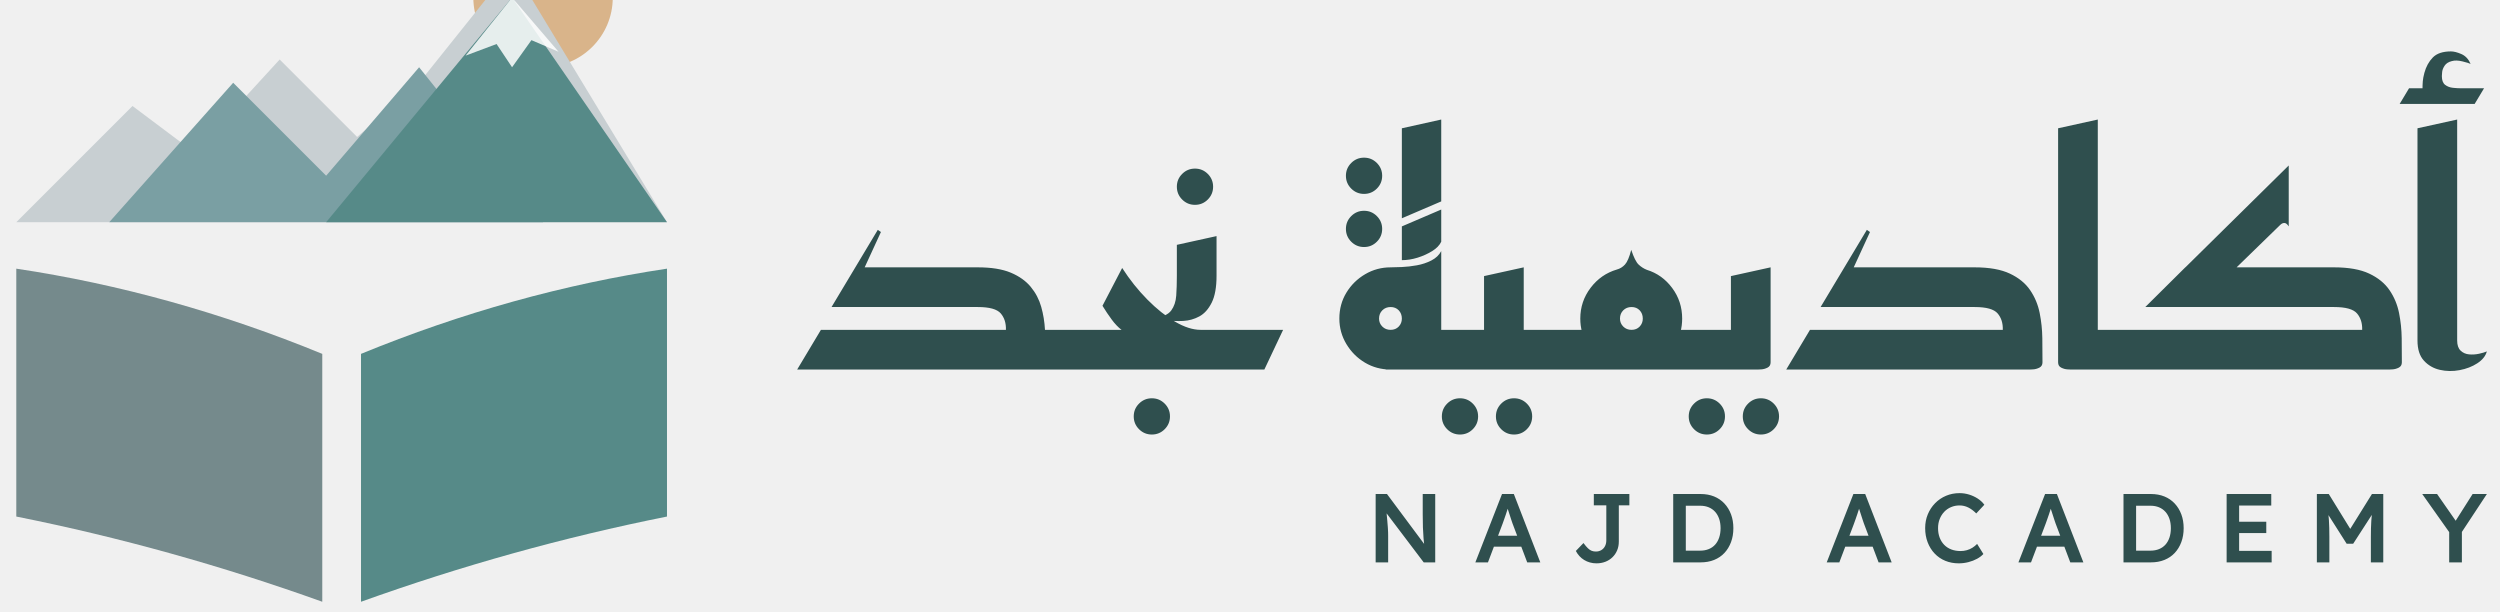
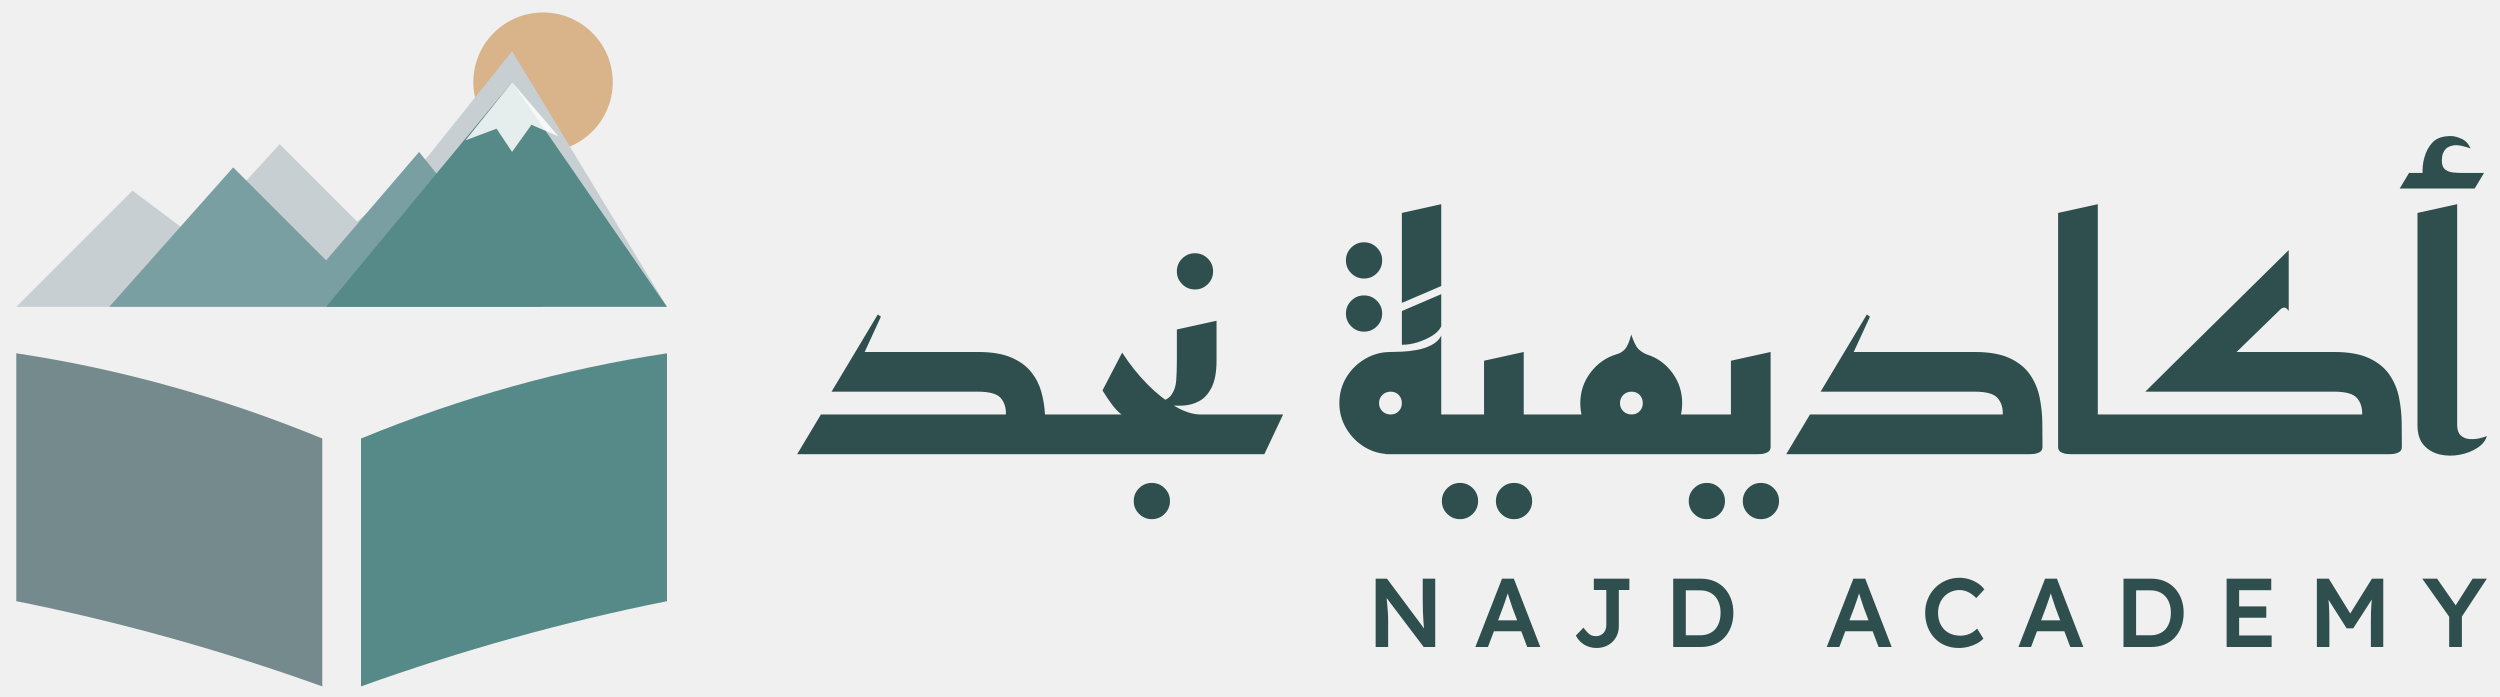
- <svg xmlns="http://www.w3.org/2000/svg" width="768" height="188" viewBox="55 56 768 188">
+ <svg xmlns="http://www.w3.org/2000/svg" width="768" height="214" viewBox="55 30 768 214">
  <g transform="translate(17.17 2.89) scale(2.3797)">
    <circle cx="86" cy="22" r="9" fill="#D9B48A" />
    <path d="M18 51 L33 36 L41 42 L52 30 L62 40 L70 33 L82 18 L102 51 Z" fill="#C8CFD2" />
    <path d="M30 51 L46 33 L58 45 L70 31 L86 51 Z" fill="#7A9FA3" />
    <path d="M58 51 L82 22 L102 51 Z" fill="#568A88" />
    <path d="M82 22 L76 29.5 L80 28 L82 31 L84.5 27.5 L88 29 Z" fill="#fff" opacity=".85" />
    <path d="M57.5 100 Q38 93 18 89 V57 Q38 60 57.5 68 Z" fill="#758A8C" />
    <path d="M62.5 100 Q82 93 102 89 V57 Q82 60 62.5 68 Z" fill="#568A88" />
  </g>
  <path transform="translate(297.49 169.52)" d="M2.4 0.0 9.696 -12.192H66.528Q66.624 -15.264 64.944 -17.232Q63.264 -19.2 57.888 -19.2H12.96L27.168 -42.912L28.128 -42.24L23.136 -31.392H57.888Q64.128 -31.392 68.016 -29.76Q71.904 -28.128 74.16 -25.392Q76.416 -22.656 77.376 -19.248Q78.336 -15.84 78.528 -12.192H90.24V0.0ZM111.36 19.968Q109.056 19.968 107.424 18.336Q105.792 16.704 105.792 14.4Q105.792 12.096 107.424 10.464Q109.056 8.832 111.36 8.832Q113.664 8.832 115.296 10.464Q116.928 12.096 116.928 14.4Q116.928 16.704 115.296 18.336Q113.664 19.968 111.36 19.968ZM86.4 0.0V-12.192H102.048Q100.512 -13.344 99.024 -15.36Q97.536 -17.376 96.192 -19.584L102.24 -31.2Q105.696 -25.824 109.968 -21.504Q114.24 -17.184 118.512 -14.688Q122.784 -12.192 126.336 -12.192H151.68L145.92 0.0ZM124.608 -50.592Q122.304 -50.592 120.672 -52.224Q119.04 -53.856 119.04 -56.16Q119.04 -58.464 120.672 -60.096Q122.304 -61.728 124.608 -61.728Q126.912 -61.728 128.544 -60.096Q130.176 -58.464 130.176 -56.16Q130.176 -53.856 128.544 -52.224Q126.912 -50.592 124.608 -50.592ZM112.32 -15.84Q115.968 -16.32 117.312 -18.144Q118.656 -19.968 118.848 -22.704Q119.04 -25.44 119.04 -28.8V-38.304L131.232 -40.992V-28.8Q131.232 -23.52 129.744 -20.544Q128.256 -17.568 125.952 -16.32Q123.648 -15.072 121.008 -14.928Q118.368 -14.784 116.064 -15.168Q113.76 -15.552 112.32 -15.84ZM176.544 -53.952Q174.24 -53.952 172.608 -55.584Q170.976 -57.216 170.976 -59.52Q170.976 -61.824 172.608 -63.456Q174.24 -65.088 176.544 -65.088Q178.848 -65.088 180.48 -63.456Q182.112 -61.824 182.112 -59.52Q182.112 -57.216 180.48 -55.584Q178.848 -53.952 176.544 -53.952ZM176.544 -37.632Q174.24 -37.632 172.608 -39.264Q170.976 -40.896 170.976 -43.2Q170.976 -45.504 172.608 -47.136Q174.24 -48.768 176.544 -48.768Q178.848 -48.768 180.48 -47.136Q182.112 -45.504 182.112 -43.2Q182.112 -40.896 180.48 -39.264Q178.848 -37.632 176.544 -37.632ZM183.168 0.0 189.408 -12.192H208.32V0.0ZM196.032 0.0V-19.2H200.256V0.0ZM188.16 -33.6V-43.968L200.256 -49.152V-39.264Q199.488 -37.632 197.472 -36.384Q195.456 -35.136 193.008 -34.368Q190.56 -33.6 188.16 -33.6ZM188.16 -46.464V-74.112L200.256 -76.8V-51.648ZM200.256 -15.648 184.704 -31.392Q185.952 -31.392 188.16 -31.488Q190.368 -31.584 192.768 -32.016Q195.168 -32.448 197.232 -33.504Q199.296 -34.56 200.256 -36.384ZM184.704 0.0Q180.384 0.0 176.832 -2.112Q173.28 -4.224 171.12 -7.824Q168.96 -11.424 168.96 -15.648Q168.96 -20.064 171.12 -23.616Q173.28 -27.168 176.88 -29.28Q180.48 -31.392 184.704 -31.392Q189.024 -31.392 192.528 -29.28Q196.032 -27.168 198.144 -23.616Q200.256 -20.064 200.256 -15.648Q200.256 -11.328 198.144 -7.776Q196.032 -4.224 192.528 -2.112Q189.024 0.0 184.704 0.0ZM184.704 -12.192Q186.24 -12.192 187.2 -13.2Q188.16 -14.208 188.16 -15.648Q188.16 -17.184 187.2 -18.192Q186.24 -19.2 184.704 -19.2Q183.168 -19.2 182.16 -18.192Q181.152 -17.184 181.152 -15.648Q181.152 -14.208 182.16 -13.2Q183.168 -12.192 184.704 -12.192ZM222.624 19.968Q220.32 19.968 218.688 18.336Q217.056 16.704 217.056 14.4Q217.056 12.096 218.688 10.464Q220.32 8.832 222.624 8.832Q224.928 8.832 226.56 10.464Q228.192 12.096 228.192 14.4Q228.192 16.704 226.56 18.336Q224.928 19.968 222.624 19.968ZM206.016 19.968Q203.712 19.968 202.08 18.336Q200.448 16.704 200.448 14.4Q200.448 12.096 202.08 10.464Q203.712 8.832 206.016 8.832Q208.32 8.832 209.952 10.464Q211.584 12.096 211.584 14.4Q211.584 16.704 209.952 18.336Q208.32 19.968 206.016 19.968ZM216.0 0.0V-12.192H237.12V0.0ZM204.48 0.0V-12.192H213.408V-28.704L225.6 -31.392V-2.208Q225.6 -1.056 224.64 -0.576Q223.68 -0.096 222.72 -0.048Q221.76 0.0 221.76 0.0ZM233.28 0.0V-12.192H252.48L258.72 0.0ZM258.72 0.0 264.96 -12.192H284.16V0.0ZM258.72 0.0Q254.4 0.0 250.848 -2.112Q247.296 -4.224 245.136 -7.776Q242.976 -11.328 242.976 -15.648Q242.976 -20.928 246.144 -25.104Q249.312 -29.28 254.208 -30.72Q255.648 -31.104 256.704 -32.256Q257.76 -33.408 258.624 -36.768Q259.776 -33.312 260.88 -32.256Q261.984 -31.2 263.424 -30.624Q268.128 -29.184 271.2 -25.056Q274.272 -20.928 274.272 -15.648Q274.272 -11.328 272.16 -7.776Q270.048 -4.224 266.544 -2.112Q263.04 0.0 258.72 0.0ZM258.72 -12.192Q260.256 -12.192 261.216 -13.2Q262.176 -14.208 262.176 -15.648Q262.176 -17.184 261.216 -18.192Q260.256 -19.2 258.72 -19.2Q257.184 -19.2 256.176 -18.192Q255.168 -17.184 255.168 -15.648Q255.168 -14.208 256.176 -13.2Q257.184 -12.192 258.72 -12.192ZM298.464 19.968Q296.16 19.968 294.528 18.336Q292.896 16.704 292.896 14.4Q292.896 12.096 294.528 10.464Q296.16 8.832 298.464 8.832Q300.768 8.832 302.4 10.464Q304.032 12.096 304.032 14.4Q304.032 16.704 302.4 18.336Q300.768 19.968 298.464 19.968ZM281.856 19.968Q279.552 19.968 277.92 18.336Q276.288 16.704 276.288 14.4Q276.288 12.096 277.92 10.464Q279.552 8.832 281.856 8.832Q284.16 8.832 285.792 10.464Q287.424 12.096 287.424 14.4Q287.424 16.704 285.792 18.336Q284.16 19.968 281.856 19.968ZM280.32 0.0V-12.192H289.248V-28.704L301.44 -31.392V-2.208Q301.44 -1.056 300.48 -0.576Q299.52 -0.096 298.56 -0.048Q297.6 0.0 297.6 0.0ZM306.24 0.0 313.536 -12.192H372.768Q372.864 -15.264 371.184 -17.232Q369.504 -19.2 364.128 -19.2H316.8L331.008 -42.912L331.968 -42.24L326.976 -31.392H364.128Q370.848 -31.392 374.928 -29.472Q379.008 -27.552 381.168 -24.384Q383.328 -21.216 384.096 -17.376Q384.864 -13.536 384.912 -9.6Q384.96 -5.664 384.96 -2.208Q384.96 -1.056 384.0 -0.576Q383.04 -0.096 382.08 -0.048Q381.12 0.0 381.12 0.0ZM393.6 0.0Q393.6 0.0 392.64 -0.048Q391.68 -0.096 390.72 -0.576Q389.76 -1.056 389.76 -2.208V-74.112L401.952 -76.8V-12.192H410.88V0.0ZM403.2 0.0 410.496 -12.192H483.168Q483.264 -15.264 481.584 -17.232Q479.904 -19.2 474.528 -19.2H416.544L428.832 -31.392H474.528Q481.248 -31.392 485.328 -29.472Q489.408 -27.552 491.568 -24.384Q493.728 -21.216 494.496 -17.376Q495.264 -13.536 495.312 -9.6Q495.36 -5.664 495.36 -2.208Q495.36 -1.056 494.4 -0.576Q493.44 -0.096 492.48 -0.048Q491.52 0.0 491.52 0.0ZM433.344 -20.448 426.624 -29.184 460.608 -62.688V-43.968Q459.936 -45.024 459.264 -45.024Q458.592 -45.024 458.016 -44.448ZM501.696 -82.464V-85.632Q501.696 -87.456 501.792 -88.56Q501.888 -89.664 502.272 -91.104Q503.04 -93.984 504.864 -95.856Q506.688 -97.728 510.432 -97.728Q511.776 -97.728 513.648 -96.912Q515.52 -96.096 516.48 -93.888Q515.904 -94.176 513.984 -94.656Q512.064 -95.136 510.72 -94.752Q509.184 -94.368 508.512 -93.36Q507.84 -92.352 507.744 -91.44Q507.648 -90.528 507.648 -90.144Q507.648 -88.224 508.656 -87.456Q509.664 -86.688 511.056 -86.544Q512.448 -86.4 513.6 -86.4H516.096L516.192 -82.464ZM494.688 -81.6 497.568 -86.4H520.608L517.728 -81.6ZM521.472 -5.568Q520.896 -3.456 518.544 -1.92Q516.192 -0.384 513.072 0.192Q509.952 0.768 507.024 0.096Q504.096 -0.576 502.128 -2.736Q500.16 -4.896 500.16 -8.928V-74.112L512.352 -76.8V-8.928Q512.352 -6.816 513.408 -5.808Q514.464 -4.8 516.0 -4.656Q517.536 -4.512 519.072 -4.848Q520.608 -5.184 521.472 -5.568Z" fill="#2F4F4E" />
  <path transform="translate(474.78 228.76)" d="M2.82 0.0V-21.0H6.3L18.54 -4.56L17.88 -4.41Q17.67 -5.79 17.535 -7.35Q17.4 -8.91 17.34 -10.74Q17.28 -12.57 17.28 -14.73V-21.0H21.12V0.0H17.58L5.34 -16.17L6.06 -16.38Q6.27 -14.25 6.39 -12.885Q6.51 -11.52 6.57 -10.65Q6.63 -9.78 6.645 -9.21Q6.66 -8.64 6.66 -8.13V0.0ZM33.45 0.0 41.64 -21.0H45.27L53.4 0.0H49.38L44.85 -12.0Q44.73 -12.33 44.475 -13.11Q44.22 -13.89 43.92 -14.82Q43.62 -15.75 43.365 -16.53Q43.11 -17.31 43.02 -17.7L43.77 -17.73Q43.59 -17.13 43.35 -16.365Q43.11 -15.6 42.84 -14.79Q42.57 -13.98 42.3 -13.23Q42.03 -12.48 41.82 -11.88L37.32 0.0ZM37.17 -4.83 38.49 -8.19H48.06L49.53 -4.83ZM70.65 0.3Q69.6 0.3 68.64 0.03Q67.68 -0.24 66.87 -0.735Q66.06 -1.23 65.415 -1.935Q64.77 -2.64 64.32 -3.51L66.66 -5.94Q67.44 -4.89 68.04 -4.32Q68.64 -3.75 69.21 -3.54Q69.78 -3.33 70.47 -3.33Q71.43 -3.33 72.165 -3.78Q72.9 -4.23 73.29 -5.01Q73.68 -5.79 73.68 -6.78V-17.52H69.84V-21.0H80.76V-17.52H77.52V-6.39Q77.52 -4.92 77.01 -3.705Q76.5 -2.49 75.585 -1.59Q74.67 -0.69 73.41 -0.195Q72.15 0.3 70.65 0.3ZM94.23 0.0V-21.0H102.66Q104.94 -21.0 106.785 -20.25Q108.63 -19.5 109.95 -18.09Q111.27 -16.68 111.99 -14.76Q112.71 -12.84 112.71 -10.5Q112.71 -8.16 111.99 -6.225Q111.27 -4.29 109.965 -2.895Q108.66 -1.5 106.8 -0.75Q104.94 0.0 102.66 0.0ZM98.1 -3.03 97.83 -3.6H102.51Q103.98 -3.6 105.15 -4.08Q106.32 -4.56 107.115 -5.445Q107.91 -6.33 108.345 -7.62Q108.78 -8.91 108.78 -10.5Q108.78 -12.09 108.345 -13.365Q107.91 -14.64 107.1 -15.54Q106.29 -16.44 105.135 -16.92Q103.98 -17.4 102.51 -17.4H97.74L98.1 -17.91ZM141.39 0.0 149.58 -21.0H153.21L161.34 0.0H157.32L152.79 -12.0Q152.67 -12.33 152.415 -13.11Q152.16 -13.89 151.86 -14.82Q151.56 -15.75 151.305 -16.53Q151.05 -17.31 150.96 -17.7L151.71 -17.73Q151.53 -17.13 151.29 -16.365Q151.05 -15.6 150.78 -14.79Q150.51 -13.98 150.24 -13.23Q149.97 -12.48 149.76 -11.88L145.26 0.0ZM145.11 -4.83 146.43 -8.19H156.0L157.47 -4.83ZM181.95 0.3Q179.7 0.3 177.81 -0.48Q175.92 -1.26 174.54 -2.715Q173.16 -4.17 172.395 -6.165Q171.63 -8.16 171.63 -10.53Q171.63 -12.81 172.44 -14.76Q173.25 -16.71 174.69 -18.18Q176.13 -19.65 178.05 -20.46Q179.97 -21.27 182.19 -21.27Q183.72 -21.27 185.16 -20.82Q186.6 -20.37 187.815 -19.575Q189.03 -18.78 189.81 -17.7L187.32 -15.03Q186.15 -16.23 184.875 -16.86Q183.6 -17.49 182.19 -17.49Q180.81 -17.49 179.595 -16.98Q178.38 -16.47 177.495 -15.54Q176.61 -14.61 176.1 -13.335Q175.59 -12.06 175.59 -10.5Q175.59 -8.91 176.085 -7.605Q176.58 -6.3 177.495 -5.37Q178.41 -4.44 179.685 -3.96Q180.96 -3.48 182.52 -3.48Q183.48 -3.48 184.41 -3.735Q185.34 -3.99 186.15 -4.5Q186.96 -5.01 187.59 -5.67L189.51 -2.58Q188.79 -1.77 187.59 -1.11Q186.39 -0.45 184.92 -0.075Q183.45 0.3 181.95 0.3ZM200.28 0.0 208.47 -21.0H212.1L220.23 0.0H216.21L211.68 -12.0Q211.56 -12.33 211.305 -13.11Q211.05 -13.89 210.75 -14.82Q210.45 -15.75 210.195 -16.53Q209.94 -17.31 209.85 -17.7L210.6 -17.73Q210.42 -17.13 210.18 -16.365Q209.94 -15.6 209.67 -14.79Q209.4 -13.98 209.13 -13.23Q208.86 -12.48 208.65 -11.88L204.15 0.0ZM204.0 -4.83 205.32 -8.19H214.89L216.36 -4.83ZM232.56 0.0V-21.0H240.99Q243.27 -21.0 245.115 -20.25Q246.96 -19.5 248.28 -18.09Q249.6 -16.68 250.32 -14.76Q251.04 -12.84 251.04 -10.5Q251.04 -8.16 250.32 -6.225Q249.6 -4.29 248.295 -2.895Q246.99 -1.5 245.13 -0.75Q243.27 0.0 240.99 0.0ZM236.43 -3.03 236.16 -3.6H240.84Q242.31 -3.6 243.48 -4.08Q244.65 -4.56 245.445 -5.445Q246.24 -6.33 246.675 -7.62Q247.11 -8.91 247.11 -10.5Q247.11 -12.09 246.675 -13.365Q246.24 -14.64 245.43 -15.54Q244.62 -16.44 243.465 -16.92Q242.31 -17.4 240.84 -17.4H236.07L236.43 -17.91ZM264.24 0.0V-21.0H277.95V-17.46H268.08V-3.54H278.07V0.0ZM266.04 -9.0V-12.48H276.42V-9.0ZM291.96 0.0V-21.0H295.62L303.27 -8.58L301.17 -8.61L308.88 -21.0H312.36V0.0H308.55V-7.86Q308.55 -10.59 308.685 -12.765Q308.82 -14.94 309.15 -17.07L309.63 -15.81L303.12 -5.73H301.11L294.78 -15.69L295.2 -17.07Q295.53 -15.06 295.665 -12.93Q295.8 -10.8 295.8 -7.86V0.0ZM332.61 0.0V-10.47L332.82 -9.0L324.33 -21.0H328.89L335.34 -11.73L333.99 -11.82L339.81 -21.0H344.19L336.06 -8.67L336.51 -10.71V0.0Z" fill="#2F4F4E" />
</svg>
